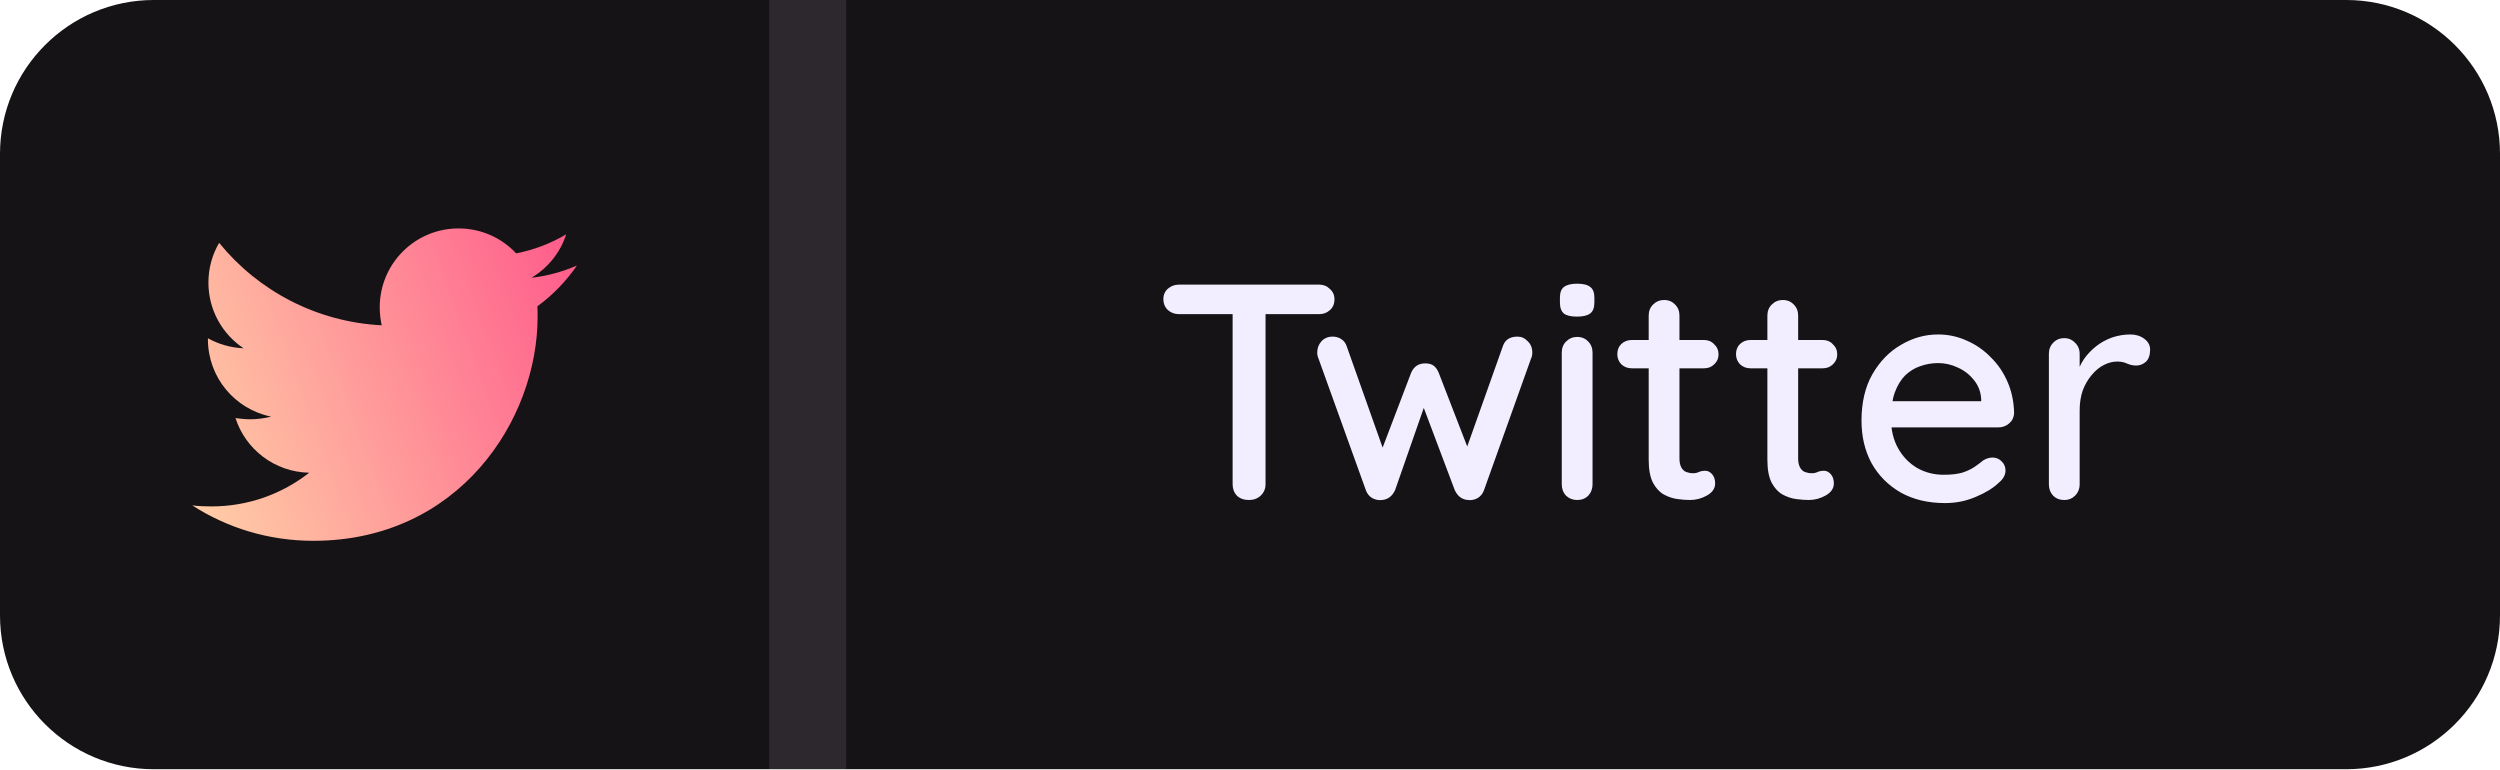
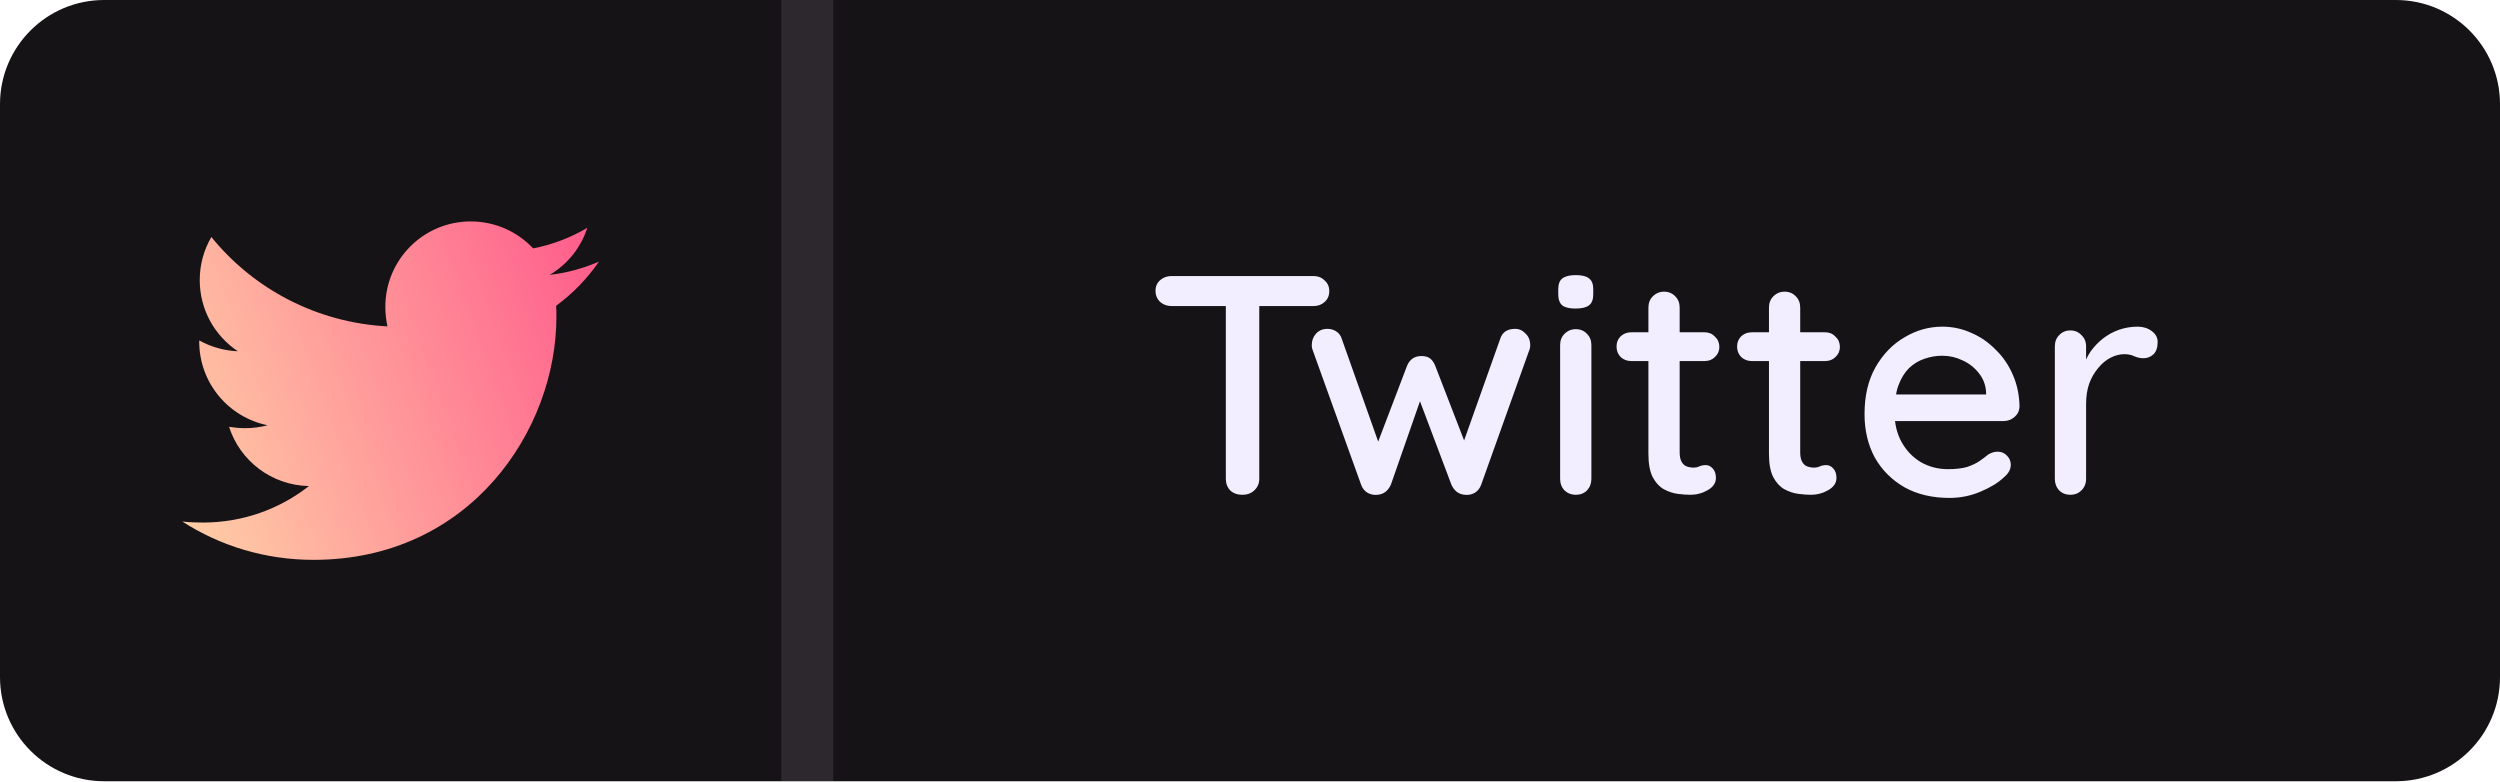
- <svg xmlns="http://www.w3.org/2000/svg" width="65" height="20" viewBox="0 0 65 20" fill="none">
-   <rect width="65" height="20" rx="4" fill="#161316" />
-   <path d="M13.972 7.964C13.978 8.052 13.978 8.141 13.978 8.23C13.978 10.939 11.916 14.061 8.147 14.061C6.986 14.061 5.907 13.725 5 13.141C5.165 13.16 5.324 13.167 5.495 13.167C6.453 13.167 7.335 12.843 8.039 12.291C7.138 12.272 6.383 11.682 6.123 10.87C6.25 10.889 6.377 10.901 6.51 10.901C6.694 10.901 6.878 10.876 7.049 10.832C6.11 10.641 5.406 9.816 5.406 8.82V8.795C5.679 8.947 5.996 9.042 6.332 9.055C5.78 8.687 5.419 8.059 5.419 7.348C5.419 6.967 5.52 6.618 5.698 6.314C6.707 7.557 8.223 8.37 9.924 8.458C9.892 8.306 9.873 8.148 9.873 7.989C9.873 6.859 10.787 5.939 11.923 5.939C12.513 5.939 13.046 6.187 13.42 6.587C13.883 6.498 14.327 6.327 14.721 6.092C14.569 6.568 14.245 6.967 13.82 7.221C14.232 7.177 14.632 7.063 15 6.904C14.721 7.31 14.372 7.672 13.972 7.964V7.964Z" fill="url(#paint0_linear_265_18)" />
-   <rect x="20" width="2" height="20" fill="#F2EEFF" fill-opacity="0.1" />
-   <path d="M32.472 13C32.344 13 32.24 12.963 32.16 12.888C32.085 12.808 32.048 12.709 32.048 12.592V7.8H32.904V12.592C32.904 12.709 32.861 12.808 32.776 12.888C32.696 12.963 32.595 13 32.472 13ZM30.656 8.168C30.544 8.168 30.448 8.133 30.368 8.064C30.288 7.989 30.248 7.893 30.248 7.776C30.248 7.664 30.288 7.573 30.368 7.504C30.448 7.435 30.544 7.4 30.656 7.4H34.296C34.408 7.4 34.501 7.437 34.576 7.512C34.656 7.581 34.696 7.672 34.696 7.784C34.696 7.901 34.656 7.995 34.576 8.064C34.501 8.133 34.408 8.168 34.296 8.168H30.656ZM39.456 8.752C39.557 8.752 39.645 8.792 39.72 8.872C39.8 8.947 39.84 9.045 39.84 9.168C39.84 9.195 39.837 9.221 39.832 9.248C39.827 9.275 39.819 9.299 39.808 9.32L38.584 12.744C38.552 12.835 38.496 12.904 38.416 12.952C38.336 12.995 38.254 13.011 38.168 13C38.014 12.989 37.899 12.904 37.824 12.744L36.92 10.344L37.104 10.36L36.272 12.744C36.197 12.904 36.083 12.989 35.928 13C35.848 13.011 35.766 12.995 35.68 12.952C35.6 12.904 35.544 12.835 35.512 12.744L34.28 9.32C34.259 9.272 34.248 9.221 34.248 9.168C34.248 9.056 34.283 8.96 34.352 8.88C34.427 8.795 34.526 8.752 34.648 8.752C34.733 8.752 34.808 8.773 34.872 8.816C34.941 8.859 34.989 8.923 35.016 9.008L36.04 11.896L35.856 11.88L36.688 9.696C36.758 9.531 36.88 9.448 37.056 9.448C37.152 9.448 37.227 9.469 37.28 9.512C37.334 9.555 37.376 9.616 37.408 9.696L38.256 11.888L38.04 11.912L39.072 9.008C39.126 8.837 39.254 8.752 39.456 8.752ZM41.406 12.592C41.406 12.709 41.368 12.808 41.294 12.888C41.219 12.963 41.123 13 41.006 13C40.894 13 40.798 12.963 40.718 12.888C40.643 12.808 40.606 12.709 40.606 12.592V9.168C40.606 9.051 40.643 8.955 40.718 8.88C40.798 8.8 40.894 8.76 41.006 8.76C41.123 8.76 41.219 8.8 41.294 8.88C41.368 8.955 41.406 9.051 41.406 9.168V12.592ZM40.998 8.232C40.843 8.232 40.731 8.205 40.662 8.152C40.592 8.093 40.558 7.997 40.558 7.864V7.736C40.558 7.603 40.595 7.509 40.67 7.456C40.744 7.403 40.856 7.376 41.006 7.376C41.166 7.376 41.28 7.405 41.35 7.464C41.419 7.517 41.454 7.608 41.454 7.736V7.864C41.454 8.003 41.416 8.099 41.342 8.152C41.272 8.205 41.158 8.232 40.998 8.232ZM42.426 8.84H44.306C44.413 8.84 44.501 8.877 44.57 8.952C44.645 9.021 44.682 9.109 44.682 9.216C44.682 9.317 44.645 9.403 44.57 9.472C44.501 9.541 44.413 9.576 44.306 9.576H42.426C42.319 9.576 42.228 9.541 42.154 9.472C42.084 9.397 42.05 9.309 42.05 9.208C42.05 9.101 42.084 9.013 42.154 8.944C42.228 8.875 42.319 8.84 42.426 8.84ZM43.266 7.8C43.383 7.8 43.479 7.84 43.554 7.92C43.629 7.995 43.666 8.091 43.666 8.208V11.92C43.666 12.016 43.682 12.093 43.714 12.152C43.746 12.211 43.788 12.251 43.842 12.272C43.901 12.293 43.959 12.304 44.018 12.304C44.077 12.304 44.127 12.293 44.17 12.272C44.218 12.251 44.274 12.24 44.338 12.24C44.402 12.24 44.461 12.269 44.514 12.328C44.567 12.387 44.594 12.467 44.594 12.568C44.594 12.696 44.525 12.8 44.386 12.88C44.247 12.96 44.098 13 43.938 13C43.847 13 43.74 12.992 43.618 12.976C43.495 12.96 43.375 12.92 43.258 12.856C43.146 12.792 43.053 12.691 42.978 12.552C42.903 12.408 42.866 12.208 42.866 11.952V8.208C42.866 8.091 42.903 7.995 42.978 7.92C43.058 7.84 43.154 7.8 43.266 7.8ZM45.512 8.84H47.392C47.498 8.84 47.587 8.877 47.656 8.952C47.73 9.021 47.768 9.109 47.768 9.216C47.768 9.317 47.73 9.403 47.656 9.472C47.587 9.541 47.498 9.576 47.392 9.576H45.512C45.405 9.576 45.315 9.541 45.24 9.472C45.17 9.397 45.136 9.309 45.136 9.208C45.136 9.101 45.17 9.013 45.24 8.944C45.315 8.875 45.405 8.84 45.512 8.84ZM46.352 7.8C46.469 7.8 46.565 7.84 46.64 7.92C46.715 7.995 46.752 8.091 46.752 8.208V11.92C46.752 12.016 46.768 12.093 46.8 12.152C46.832 12.211 46.874 12.251 46.928 12.272C46.986 12.293 47.045 12.304 47.104 12.304C47.163 12.304 47.213 12.293 47.256 12.272C47.304 12.251 47.36 12.24 47.424 12.24C47.488 12.24 47.547 12.269 47.6 12.328C47.653 12.387 47.68 12.467 47.68 12.568C47.68 12.696 47.611 12.8 47.472 12.88C47.333 12.96 47.184 13 47.024 13C46.933 13 46.827 12.992 46.704 12.976C46.581 12.96 46.461 12.92 46.344 12.856C46.232 12.792 46.139 12.691 46.064 12.552C45.989 12.408 45.952 12.208 45.952 11.952V8.208C45.952 8.091 45.989 7.995 46.064 7.92C46.144 7.84 46.24 7.8 46.352 7.8ZM50.575 13.08C50.132 13.08 49.748 12.989 49.423 12.808C49.097 12.621 48.844 12.368 48.663 12.048C48.487 11.723 48.399 11.352 48.399 10.936C48.399 10.467 48.492 10.067 48.679 9.736C48.871 9.4 49.119 9.144 49.423 8.968C49.727 8.787 50.049 8.696 50.391 8.696C50.652 8.696 50.9 8.749 51.135 8.856C51.369 8.957 51.577 9.101 51.759 9.288C51.945 9.469 52.092 9.685 52.199 9.936C52.305 10.181 52.361 10.451 52.367 10.744C52.361 10.851 52.319 10.939 52.239 11.008C52.159 11.077 52.065 11.112 51.959 11.112H48.847L48.655 10.432H51.663L51.511 10.576V10.376C51.5 10.189 51.439 10.027 51.327 9.888C51.215 9.744 51.076 9.635 50.911 9.56C50.745 9.48 50.572 9.44 50.391 9.44C50.231 9.44 50.076 9.467 49.927 9.52C49.783 9.568 49.652 9.648 49.535 9.76C49.423 9.872 49.332 10.021 49.263 10.208C49.199 10.389 49.167 10.616 49.167 10.888C49.167 11.181 49.228 11.437 49.351 11.656C49.473 11.875 49.639 12.045 49.847 12.168C50.055 12.285 50.284 12.344 50.535 12.344C50.732 12.344 50.895 12.325 51.023 12.288C51.151 12.245 51.257 12.195 51.343 12.136C51.428 12.077 51.503 12.021 51.567 11.968C51.647 11.92 51.727 11.896 51.807 11.896C51.903 11.896 51.983 11.931 52.047 12C52.111 12.064 52.143 12.141 52.143 12.232C52.143 12.349 52.084 12.456 51.967 12.552C51.823 12.691 51.623 12.813 51.367 12.92C51.116 13.027 50.852 13.08 50.575 13.08ZM53.671 13C53.554 13 53.458 12.963 53.383 12.888C53.308 12.808 53.271 12.709 53.271 12.592V9.2C53.271 9.083 53.308 8.987 53.383 8.912C53.458 8.832 53.554 8.792 53.671 8.792C53.783 8.792 53.876 8.832 53.951 8.912C54.031 8.987 54.071 9.083 54.071 9.2V10.096L53.991 9.752C54.034 9.603 54.098 9.464 54.183 9.336C54.274 9.208 54.38 9.096 54.503 9C54.626 8.904 54.762 8.829 54.911 8.776C55.066 8.723 55.226 8.696 55.391 8.696C55.53 8.696 55.65 8.733 55.751 8.808C55.852 8.883 55.903 8.976 55.903 9.088C55.903 9.232 55.866 9.339 55.791 9.408C55.716 9.472 55.634 9.504 55.543 9.504C55.463 9.504 55.386 9.488 55.311 9.456C55.236 9.419 55.148 9.4 55.047 9.4C54.935 9.4 54.82 9.429 54.703 9.488C54.586 9.547 54.479 9.635 54.383 9.752C54.287 9.864 54.21 9.997 54.151 10.152C54.098 10.307 54.071 10.48 54.071 10.672V12.592C54.071 12.709 54.031 12.808 53.951 12.888C53.876 12.963 53.783 13 53.671 13Z" fill="#F2EEFF" />
+ <svg xmlns="http://www.w3.org/2000/svg" width="96" height="30" viewBox="0 0 96 30" fill="none">
+   <rect width="96" height="30" rx="4" fill="#161316" />
+   <path d="M21.355 11.742C21.366 11.884 21.366 12.026 21.366 12.168C21.366 16.503 18.066 21.498 12.036 21.498C10.178 21.498 8.452 20.96 7 20.026C7.264 20.056 7.518 20.066 7.792 20.066C9.325 20.066 10.736 19.549 11.863 18.665C10.421 18.635 9.213 17.691 8.797 16.391C9 16.422 9.203 16.442 9.416 16.442C9.711 16.442 10.005 16.401 10.279 16.33C8.777 16.026 7.65 14.706 7.65 13.112V13.072C8.086 13.315 8.594 13.467 9.132 13.488C8.249 12.899 7.67 11.894 7.67 10.757C7.67 10.148 7.832 9.589 8.117 9.102C9.731 11.092 12.157 12.391 14.878 12.533C14.827 12.29 14.797 12.036 14.797 11.782C14.797 9.975 16.259 8.503 18.076 8.503C19.02 8.503 19.873 8.899 20.472 9.538C21.213 9.396 21.924 9.122 22.553 8.747C22.31 9.508 21.792 10.148 21.112 10.554C21.771 10.483 22.411 10.3 23 10.046C22.553 10.696 21.995 11.274 21.355 11.742V11.742Z" fill="url(#paint0_linear_265_18)" />
+   <rect x="30" width="2" height="30" fill="#F2EEFF" fill-opacity="0.1" />
+   <path d="M47.708 19C47.516 19 47.36 18.944 47.24 18.832C47.128 18.712 47.072 18.564 47.072 18.388V11.2H48.356V18.388C48.356 18.564 48.292 18.712 48.164 18.832C48.044 18.944 47.892 19 47.708 19ZM44.984 11.752C44.816 11.752 44.672 11.7 44.552 11.596C44.432 11.484 44.372 11.34 44.372 11.164C44.372 10.996 44.432 10.86 44.552 10.756C44.672 10.652 44.816 10.6 44.984 10.6H50.444C50.612 10.6 50.752 10.656 50.864 10.768C50.984 10.872 51.044 11.008 51.044 11.176C51.044 11.352 50.984 11.492 50.864 11.596C50.752 11.7 50.612 11.752 50.444 11.752H44.984ZM58.184 12.628C58.336 12.628 58.468 12.688 58.58 12.808C58.7 12.92 58.76 13.068 58.76 13.252C58.76 13.292 58.756 13.332 58.748 13.372C58.74 13.412 58.728 13.448 58.712 13.48L56.876 18.616C56.828 18.752 56.744 18.856 56.624 18.928C56.504 18.992 56.38 19.016 56.252 19C56.02 18.984 55.848 18.856 55.736 18.616L54.38 15.016L54.656 15.04L53.408 18.616C53.296 18.856 53.124 18.984 52.892 19C52.772 19.016 52.648 18.992 52.52 18.928C52.4 18.856 52.316 18.752 52.268 18.616L50.42 13.48C50.388 13.408 50.372 13.332 50.372 13.252C50.372 13.084 50.424 12.94 50.528 12.82C50.64 12.692 50.788 12.628 50.972 12.628C51.1 12.628 51.212 12.66 51.308 12.724C51.412 12.788 51.484 12.884 51.524 13.012L53.06 17.344L52.784 17.32L54.032 14.044C54.136 13.796 54.32 13.672 54.584 13.672C54.728 13.672 54.84 13.704 54.92 13.768C55 13.832 55.064 13.924 55.112 14.044L56.384 17.332L56.06 17.368L57.608 13.012C57.688 12.756 57.88 12.628 58.184 12.628ZM61.109 18.388C61.109 18.564 61.053 18.712 60.941 18.832C60.829 18.944 60.685 19 60.509 19C60.341 19 60.197 18.944 60.077 18.832C59.965 18.712 59.909 18.564 59.909 18.388V13.252C59.909 13.076 59.965 12.932 60.077 12.82C60.197 12.7 60.341 12.64 60.509 12.64C60.685 12.64 60.829 12.7 60.941 12.82C61.053 12.932 61.109 13.076 61.109 13.252V18.388ZM60.497 11.848C60.265 11.848 60.097 11.808 59.993 11.728C59.889 11.64 59.837 11.496 59.837 11.296V11.104C59.837 10.904 59.893 10.764 60.005 10.684C60.117 10.604 60.285 10.564 60.509 10.564C60.749 10.564 60.921 10.608 61.025 10.696C61.129 10.776 61.181 10.912 61.181 11.104V11.296C61.181 11.504 61.125 11.648 61.013 11.728C60.909 11.808 60.737 11.848 60.497 11.848ZM62.639 12.76H65.459C65.619 12.76 65.751 12.816 65.855 12.928C65.967 13.032 66.023 13.164 66.023 13.324C66.023 13.476 65.967 13.604 65.855 13.708C65.751 13.812 65.619 13.864 65.459 13.864H62.639C62.479 13.864 62.343 13.812 62.231 13.708C62.127 13.596 62.075 13.464 62.075 13.312C62.075 13.152 62.127 13.02 62.231 12.916C62.343 12.812 62.479 12.76 62.639 12.76ZM63.899 11.2C64.075 11.2 64.219 11.26 64.331 11.38C64.443 11.492 64.499 11.636 64.499 11.812V17.38C64.499 17.524 64.523 17.64 64.571 17.728C64.619 17.816 64.683 17.876 64.763 17.908C64.851 17.94 64.939 17.956 65.027 17.956C65.115 17.956 65.191 17.94 65.255 17.908C65.327 17.876 65.411 17.86 65.507 17.86C65.603 17.86 65.691 17.904 65.771 17.992C65.851 18.08 65.891 18.2 65.891 18.352C65.891 18.544 65.787 18.7 65.579 18.82C65.371 18.94 65.147 19 64.907 19C64.771 19 64.611 18.988 64.427 18.964C64.243 18.94 64.063 18.88 63.887 18.784C63.719 18.688 63.579 18.536 63.467 18.328C63.355 18.112 63.299 17.812 63.299 17.428V11.812C63.299 11.636 63.355 11.492 63.467 11.38C63.587 11.26 63.731 11.2 63.899 11.2ZM67.268 12.76H70.088C70.248 12.76 70.38 12.816 70.484 12.928C70.596 13.032 70.652 13.164 70.652 13.324C70.652 13.476 70.596 13.604 70.484 13.708C70.38 13.812 70.248 13.864 70.088 13.864H67.268C67.108 13.864 66.972 13.812 66.86 13.708C66.756 13.596 66.704 13.464 66.704 13.312C66.704 13.152 66.756 13.02 66.86 12.916C66.972 12.812 67.108 12.76 67.268 12.76ZM68.528 11.2C68.704 11.2 68.848 11.26 68.96 11.38C69.072 11.492 69.128 11.636 69.128 11.812V17.38C69.128 17.524 69.152 17.64 69.2 17.728C69.248 17.816 69.312 17.876 69.392 17.908C69.48 17.94 69.568 17.956 69.656 17.956C69.744 17.956 69.82 17.94 69.884 17.908C69.956 17.876 70.04 17.86 70.136 17.86C70.232 17.86 70.32 17.904 70.4 17.992C70.48 18.08 70.52 18.2 70.52 18.352C70.52 18.544 70.416 18.7 70.208 18.82C70 18.94 69.776 19 69.536 19C69.4 19 69.24 18.988 69.056 18.964C68.872 18.94 68.692 18.88 68.516 18.784C68.348 18.688 68.208 18.536 68.096 18.328C67.984 18.112 67.928 17.812 67.928 17.428V11.812C67.928 11.636 67.984 11.492 68.096 11.38C68.216 11.26 68.36 11.2 68.528 11.2ZM74.862 19.12C74.198 19.12 73.622 18.984 73.134 18.712C72.646 18.432 72.266 18.052 71.994 17.572C71.73 17.084 71.598 16.528 71.598 15.904C71.598 15.2 71.738 14.6 72.018 14.104C72.306 13.6 72.678 13.216 73.134 12.952C73.59 12.68 74.074 12.544 74.586 12.544C74.978 12.544 75.35 12.624 75.702 12.784C76.054 12.936 76.366 13.152 76.638 13.432C76.918 13.704 77.138 14.028 77.298 14.404C77.458 14.772 77.542 15.176 77.55 15.616C77.542 15.776 77.478 15.908 77.358 16.012C77.238 16.116 77.098 16.168 76.938 16.168H72.27L71.982 15.148H76.494L76.266 15.364V15.064C76.25 14.784 76.158 14.54 75.99 14.332C75.822 14.116 75.614 13.952 75.366 13.84C75.118 13.72 74.858 13.66 74.586 13.66C74.346 13.66 74.114 13.7 73.89 13.78C73.674 13.852 73.478 13.972 73.302 14.14C73.134 14.308 72.998 14.532 72.894 14.812C72.798 15.084 72.75 15.424 72.75 15.832C72.75 16.272 72.842 16.656 73.026 16.984C73.21 17.312 73.458 17.568 73.77 17.752C74.082 17.928 74.426 18.016 74.802 18.016C75.098 18.016 75.342 17.988 75.534 17.932C75.726 17.868 75.886 17.792 76.014 17.704C76.142 17.616 76.254 17.532 76.35 17.452C76.47 17.38 76.59 17.344 76.71 17.344C76.854 17.344 76.974 17.396 77.07 17.5C77.166 17.596 77.214 17.712 77.214 17.848C77.214 18.024 77.126 18.184 76.95 18.328C76.734 18.536 76.434 18.72 76.05 18.88C75.674 19.04 75.278 19.12 74.862 19.12ZM79.506 19C79.33 19 79.186 18.944 79.074 18.832C78.962 18.712 78.906 18.564 78.906 18.388V13.3C78.906 13.124 78.962 12.98 79.074 12.868C79.186 12.748 79.33 12.688 79.506 12.688C79.674 12.688 79.814 12.748 79.926 12.868C80.046 12.98 80.106 13.124 80.106 13.3V14.644L79.986 14.128C80.05 13.904 80.146 13.696 80.274 13.504C80.41 13.312 80.57 13.144 80.754 13C80.938 12.856 81.142 12.744 81.366 12.664C81.598 12.584 81.838 12.544 82.086 12.544C82.294 12.544 82.474 12.6 82.626 12.712C82.778 12.824 82.854 12.964 82.854 13.132C82.854 13.348 82.798 13.508 82.686 13.612C82.574 13.708 82.45 13.756 82.314 13.756C82.194 13.756 82.078 13.732 81.966 13.684C81.854 13.628 81.722 13.6 81.57 13.6C81.402 13.6 81.23 13.644 81.054 13.732C80.878 13.82 80.718 13.952 80.574 14.128C80.43 14.296 80.314 14.496 80.226 14.728C80.146 14.96 80.106 15.22 80.106 15.508V18.388C80.106 18.564 80.046 18.712 79.926 18.832C79.814 18.944 79.674 19 79.506 19Z" fill="#F2EEFF" />
  <defs>
-     <linearGradient id="paint0_linear_265_18" x1="5" y1="14.061" x2="16.441" y2="9.898" gradientUnits="userSpaceOnUse">
+     <linearGradient id="paint0_linear_265_18" x1="7" y1="21.498" x2="25.305" y2="14.837" gradientUnits="userSpaceOnUse">
      <stop stop-color="#FFD1A7" />
      <stop offset="1" stop-color="#FF5A8B" />
    </linearGradient>
  </defs>
</svg>
